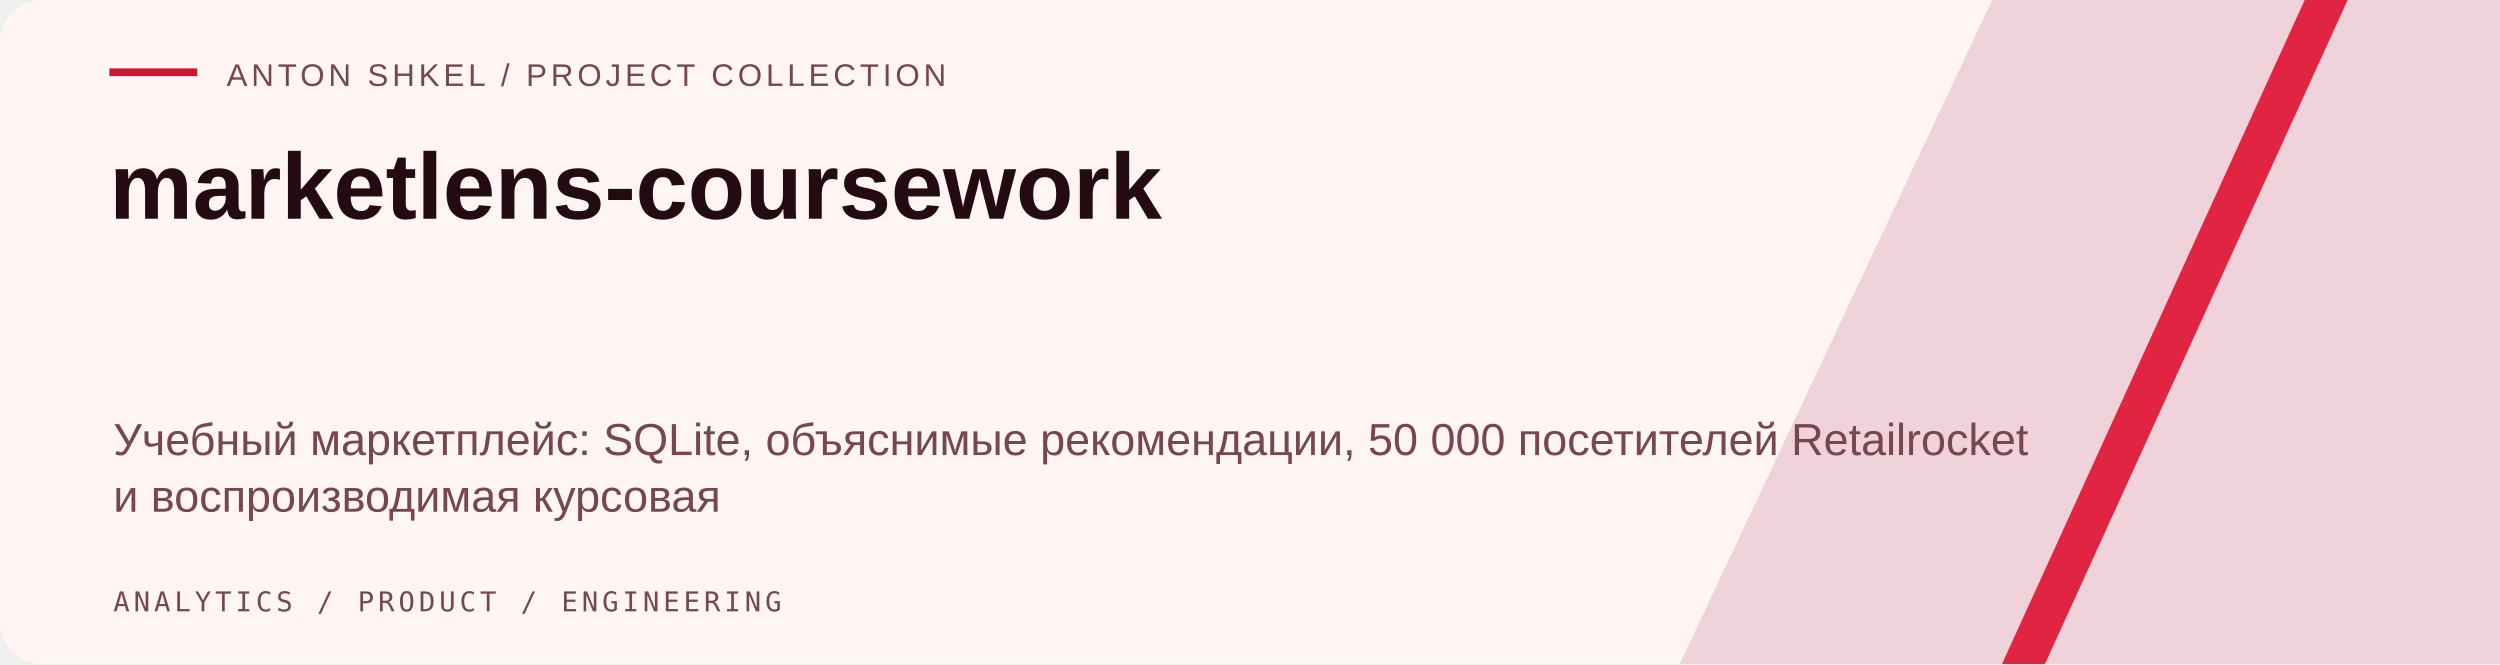
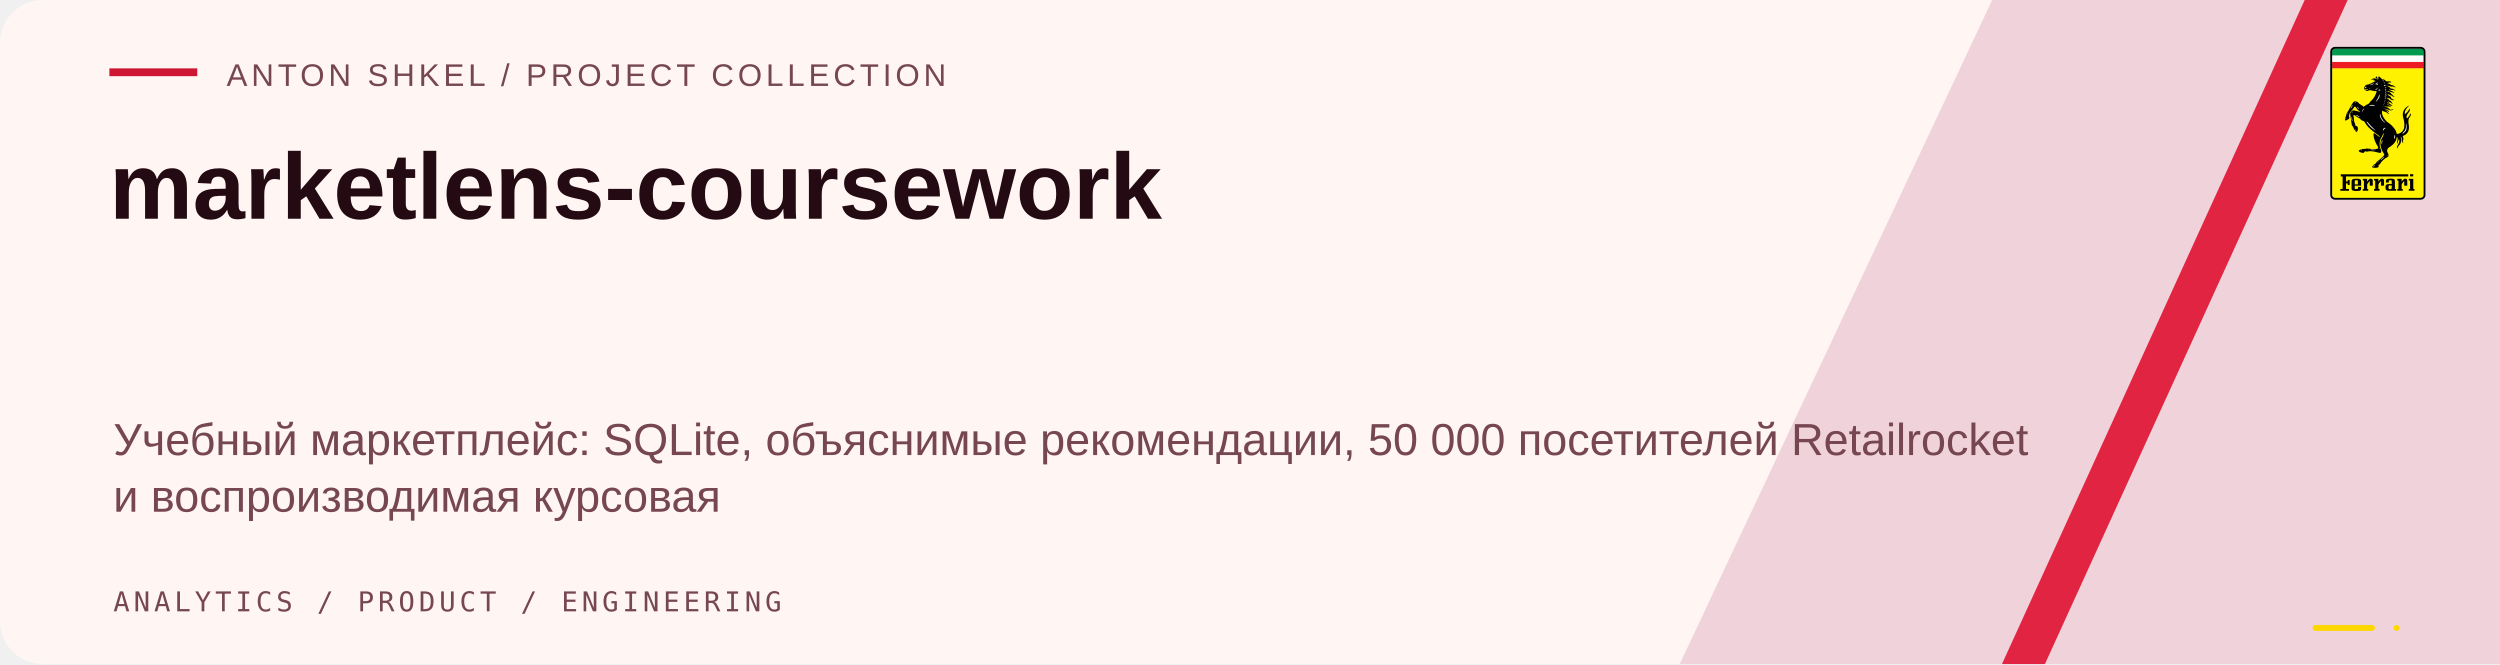
<svg xmlns="http://www.w3.org/2000/svg" width="1280" height="340" viewBox="0 0 1280 340" role="img" aria-label="marketlens-coursework">
  <rect width="1280" height="340" rx="22" fill="#fff6f4" />
  <path d="M1020 0h260v340H860z" fill="#f0d3da" />
  <path d="M1180 0h22l-155 340h-22z" fill="#e22443" />
  <rect x="56" y="35" width="45" height="4" fill="#ce1733" />
  <text x="116" y="44" fill="#764651" font-family="Segoe UI,Arial,sans-serif" font-size="16" letter-spacing="2">ANTON SHKEL / PROJECT COLLECTION</text>
  <g font-family="Segoe UI,Arial,sans-serif">
    <text x="56" y="112" font-size="48" font-weight="700" fill="#240a12">marketlens-coursework</text>
    <text x="58" y="233" font-size="23" fill="#764651">Учебный маркетплейс: SQLite, объяснимые рекомендации, 50 000 посетителей Retailrocket</text>
    <text x="58" y="262" font-size="23" fill="#764651">и воспроизводимая курсовая</text>
  </g>
  <text x="58" y="313" font-family="Consolas,monospace" fill="#764651" font-size="14" letter-spacing="2">ANALYTICS / PRODUCT / ENGINEERING</text>
+   <g id="tifoso-badge">
+     <g transform="translate(1193 24) scale(0.1424419)">
+       <path fill="none" clip-rule="evenodd" d="M0 574.034V0l349.46.369v573.665" />
+       <path d="M325.738 0c9.509 0 17.198 7.607 17.198 17.015V532.42c0 9.4-7.689 17.015-17.198 17.015H17.753c-9.5 0-17.191-7.614-17.191-17.015V17.015C.562 7.607 8.253 0 17.753 0h307.985" fill="#FFF" />
+       <path d="M7.246 76.404h329.229V531.39c0 3.784-.646 6.123-3.198 8.661-2.77 2.753-5.2 3-9.586 3l-306.615.03c-2.416 0-4.269-.77-6.269-2.461-2.477-2.123-3.561-4.769-3.561-7.569V76.404" fill="#FFF200" />
+       <path fill="#ED1C24" d="M7.246 53.513h329.229v23.375H7.246z" />
+       <path fill="#FFF" d="M7.246 30.091h329.229v23.376H7.246z" />
+       <path d="M16.553 6.315h310.4c4.971 0 9.555 4.792 9.555 9.469v14.922H7.246l.03-13.123v-1.092c0-5.291 4.077-9.653 9.277-10.176" fill="#009A4E" />
+       <path d="M325.738 0c9.509 0 17.198 7.607 17.198 17.015V532.42c0 9.4-7.689 17.015-17.198 17.015H17.753c-9.5 0-17.191-7.614-17.191-17.015V17.015C.562 7.607 8.253 0 17.753 0h307.985m0 6.792H17.753c-5.708 0-10.322 4.584-10.322 10.223V532.42c0 5.646 4.615 10.199 10.322 10.199h307.985c5.709 0 10.323-4.553 10.323-10.199V17.015c0-5.638-4.614-10.223-10.323-10.223z" />
+       <path d="M165.692 105.28s-.208 1.984-.661 3.146c-.446 1.076-1.608 1.8-1.531 2.522.077.708.831 1.562 2 2.153 1.146.6 1.607 1.062 2.784 1.362 1.092.27 2.477 1.069 2.869.154.393-.931-.199-2.062-.861-3.146-1.154-1.892-1.738-2.354-3.438-4.954-.362-.56-.646-1.161-1.162-1.237" />
+       <path d="M157.069 309.693c.115-.339 2.838 1.385 4.253 2.216 2.977 1.784 4.315 2.845 6.946 4.814 2.085 1.585 3.092 2.4 5.185 4.2 2.568 2.215 3.953 4.107 4.646 3.677 1-1.2-1.638-4.708-3.97-6.614-2.268-1.878-4.614-3.4-6.422-4.585-2.331-1.555-2.539-1.908-6.023-4.247-3.746-2.507-6.976-5.66-6.976-5.66l-3.639-2.861-5.699-4.808-6.338-5.838-4.784-5.331s-3.723-4.553-4.315-5.431c-.6-.869-2.354-3.685-3.799-6.068-1.293-2.139-3.8-5.461-4.031-5.746-1.354-1.639-4.446-.977-8.039-3.092-4.361-2.577-5.415-4.931-5.415-4.931s-.162-.345-.331-.53c-.162-.193-.492-.431-.492-.431l-2.285-1.592-1.308-.862s-.992-.823-2.238-1.354c-1.254-.554-4.046-2.177-4.046-2.177l-4.992-3.184s-1.954-1.569-2.6-2.092c-.661-.5-1.892-1.215-1.892-1.215s-.785-.393-1.023-.408c-.238-.016-1.276-.108-1.276-.108s-.962-.254-1.939.893c-.977 1.154-.738.538.854 7.03.63 2.553.569 11.561 1.246 14.306.861 3.523 3.338 8.077 3.592 8.615.247.531.423 2.5.423 2.5s-.107 1.593.062 2.601c.754 4.653 7.561 1.591 9.062 7.976 1.477 6.3-.885 12.584-.885 12.584s-1.462 3.124-3.531 3.615c-2.061.478-5.261-4.091-7.576-7.791-2.284-3.639-4.153-8.408-4.753-9.923-.6-1.516-.916-1.847-1.608-2.946-1.023-1.639-1.846-1.338-2.992-3.923-1.154-2.584-.131-3.623-.646-5.876-.3-1.246-.569-1.385-.961-3.17-.377-1.776-.885-7.43-.885-7.43l-.723-5.261s-.254-2.4-.584-3.908c-1.146-5.261-1.546-10.353-1.546-10.353l-.215-2.092-.077-2.161s-.069-1.039.185-2.108c.254-1.068.77-1.953.77-1.953s1.062-1.777 1.246-2.223c.177-.423 2.346-2.946 2.346-2.946s1.138-.946 2.992-2.077c1.862-1.131 3.531-1.054 3.531-1.054s.492-.046 3.785.362c3.292.407 10.061 2.207 11.769 2.646 1.684.455 3.7 1.162 5.007 1.892 3.761 2.046 4.9 1.178 1.908-1.168-2.016-1.577-2.584-2.285-4.208-3.761-1.37-1.262-2.446-2.101-3.469-3.262-1.023-1.185-3.938-5.484-3.938-5.484l-1.823-2.692s-.977-1.107-1.139-1.185a13.378 13.378 0 01-.646-.469s-1.207.061-2.454-.177c-1.261-.254-1.846 1.516-1.846 1.516s-2.708 5.053-5.461 8.146c-4.461 5.022-7.661 8.438-9.299 11.114-2.3 3.708-1.792 7.77-2.977 9.646-.692 1.1-1.069 1.262-1.446 2.223-1.154 2.916 3.038 4.515 2.077 7.745-1.531 5.124-13.53 10.192-15.123 9.346-1.654-.869-.3-7.799.254-10.038.569-2.253 2.253-5.576 2.408-5.745.146-.162.554-.947.676-1.608.131-.661.177-2.161.254-2.992.077-.839.423-2.161.423-2.161s.046-.285 1.107-2.584c1.069-2.315 4.977-7.7 7.777-12.838 1.846-3.354 2.615-5.384 4.461-8.746 1.7-3.084 4.615-7.792 4.615-7.792s1.23-2.4 1.807-3.292c.585-.916 1.815-2.646 2.969-4.354 1.162-1.7 1.446-2.977 2.961-4.377 1.254-1.169 2.108-1.792 3.746-2.315 2.438-.808 4.108-.376 6.6.316 2.584.707 4.361 1.892 6.054 3.292a24.232 24.232 0 012.938 2.977l.823 1.215.507.3 1.57 1.008 3.592 2.376s8.523 5.8 9 6.115c.454.3 1.984 1.554 2.284 1.654.316.092 2.585-2.37 7.039-5.438 5.153-3.577 6.976-3.308 8.685-4.238 1.684-.931 2.376-1.7 3.7-3.023 2-2 2.015-3.069 4.284-5.861 2.285-2.784 4.423-4.346 4.423-4.346s.315-.315 4.385-4.915c4.061-4.584 5.861-8.054 5.861-8.054l2.231-4.469s3.23-6.945 4.269-9.692c1.046-2.753 1.046-3.669 1.046-3.669s.153-.723-.631-2.123c-.808-1.393-1.639-.762-3.185-.446-2.961.631-4.761-.139-7.753-.661-2.738-.455-4.169-1.277-6.915-1.731-2.784-.469-4.407-.93-7.2-.661-.423.046-1.276.223-1.685.361-1.577.523-2.015.646-3.184 1.323-1.354.631-2.246.831-3.746.869-1.039.031-1.669.062-2.63-.315-.662-.254-1.039-.446-1.562-.915a3.658 3.658 0 01-.723-.839c-.03-.292-.123-.277.162-.753.277-.485.623-.57.623-.57l1.277-.315s1.8-.469 1.969-.516c.162-.046 1.877-.6 2.63-.838.762-.238 1.593-.677 1.593-.677s.461-.738.284-1.161c-.223-.478-1.246-.523-1.246-.523s-1.431.523-1.592.569c-.154.031-2.439.753-2.439.753s-1.792.393-3.184.723c-1.4.315-3.4.477-3.4.477l-.6-.162s-.677-.454-.784-.93c-.1-.423-.162-.739-.239-1.223-.3-1.77-.661-2.839-.238-4.584.162-.731.331-1.139.646-1.815.269-.562.446-.885.792-1.416l1.101-1.8 2.077-3.069c.715-.723 1.185-1.084 2.084-1.592 1.323-.738 2.092-.946 3.746-1.131 1.623-.177 1.846-.161 4.146-.677 2.315-.523 3.954-1.438 3.954-1.438s5.531-2.031 8.899-3.685c3.53-1.73 5.069-3.577 8.723-5.007 1.546-.6 2.446-.885 4.038-1.292.2-.131.3-.254.362-.493.154-.577-.738-.846-1.354-.785-.554.046-1.815.631-2.1 0-.216-.484 1.153-.769 1.153-.769s.646-.3.662-.661c.016-.554-.93-.193-1.354-.239-2.146-.239-2.315-.631-3.8-.992-1.746-.438-2.691-.977-4.507-1.054-1.6-.062-3.1.277-4.107.515-.992.254-1.023-.723-.631-.915 2.808-1.308 2.869-1.416 4.854-1.508 1.084-.046 2.6.185 2.769.269.162.092 2.331-.015 2.885-.584.569-.554-1.777-.523-2.885-.962-1.022-.407-2.584-.522-2.553-1.2.054-.677.808-.3 1.346-.438.676-.162 1.069-.146 1.761-.238 1.247-.169 1.354-.285 3.2-.438 1.823-.177 4.454.6 4.454.6s2.761 1.224 4.115 1.87c1.354.63 2.992.961 2.992.961s1.922.269 3.385-.646c1.484-.908.646-1.508.13-2.346-.508-.785-1.153-1.923-.208-4.077.839-1.877 1.277-4.069 1.516-4.269.301-.238 1.462 1.446 2.215 2.139 2.7 2.523 6.27 3.769 9.639 9.045.262.423 1.508-.254 5.415.346s7.323 4.784 8.185 5.785c.893 1.007 2.046.953 2.046.953l1.877.254 6.814.115s3.093-.554 4.877.124c1.246.469 5.4 3.246 3.508 4.299-1.323.739-2.569-.884-3.769-.961-1.416-.092-2.031.177-3.293.492-2.646.662-8.322 2.377-6.261 3.069.153.061.446.107.446.107l1.015.177s2.493.569 4 1.161c2.276.9 3.354 1.893 5.446 3.123 1.199.692 1.723 1.385 3.03 1.777 1.2.347 1.969 0 3.2.208 1.615.285 2.522.616 4 1.323 2.199 1.054 2.999 2.331 4.969 3.746.984.715 1.814.823 2.553 1.785.17.215.309.331.386.584.262.877-1.447.361-2.354.216-1-.169-1.415-.662-2.338-1.085-1.369-.646-2.016-1.354-3.508-1.623-1.077-.208-1.723-.046-2.83.015-1.077.046-1.646.208-2.724.223-1.83.031-2.861-.13-4.661-.508-2.016-.422-3.016-1.207-5.015-1.623-2.262-.469-6.261-2.407-5.877-.469.2.931 2.323 1.715 2.323 1.715s1.461.785 2.846 1.4c1.385.6 2.153 1.516 2.153 1.516l.954.708s.984 1.354 2.277 2.884c1.261 1.508 3.507 1.461 3.507 1.461s1.354 0 4.276.6c2.908.6 5.908 2.399 5.908 2.399s2.261 1.554 3.584 3.116c1.308 1.562.554 2.346.385 2.507-.153.169-.093.092-.277.169-.153.077-1.784-1.969-1.784-1.969l-1.169-.992s-1.139-.8-2.615-1.277c-1.477-.469-1.97-.154-1.97-.154s-3.138.877-5.876.8c-2.708-.077-4.123-1.162-4.123-1.162l-1.723-1.154s-2.585-2.423-2.678-1.276c-.062.777 1.139 1.638 1.139 1.638s.831.838 1.385 1.37c1.046 1.03 1.478 1.546 2.677 2.614 1.2 1.078 1.938 1.078 1.938 1.078s.646.153.892.2c.247.046.678.162.678.162s.4.154 2.276.916c1.861.753 3.877 2.392 3.877 2.392s.185.154.462.208c.276.031.83.308.984.354.169.038.646.038 1.723.192 1.093.162.677.854.677.854l-.185.261-.893.6s-1.153.331-1.938.369c-.8.046-1.938-.399-1.938-.399l-2.416-.908s-2.445-.646-2.969-.731c-.523-.077-2.707-.515-3.076-.592-.354-.084-1.446-.477-1.738-.646-.293-.161-.831-.269-2.154-.915-1.308-.646-1.831-1.392-3.461-1.908-1.646-.523-2.646-.63-3.877.224-2.123 1.461 3.199 1.7 5.846 3.022 3.908 1.923 6.107 3.338 7.03 5.416.938 2.084 1.877 2.838 1.877 2.838s2.754 1.385 3.984 2.838c.677.784.77 1.431 1.446 2.215 1.507 1.769 4.431 1.669 5.016 3.169.554 1.399-2.37.769-3.893.63-2.738-.269-3.4-2.777-5.954-3.784-1.445-.577-2.368-.577-3.846-1.084-2.692-.885-3.953-2.046-6.646-2.884-1.631-.5-4.585-2.646-4.215-.993.061.4.307.708.414.947.139.238.816 1.115.816 1.115s.907 1.2 1.322 1.516c.385.331 2.123 1.638 4.615 2.992 2.462 1.354 4.615 3.954 4.615 3.954s.739 1.062 1.093 1.801c.369.831.107 1.084.692 2.238.538 1.146.8 1.369 1.538 2.077 1.815 1.746 3.723 1.399 6.03 2.346.631.269.677.361 1.354 1.084.677.715-.124 1.022-.124 1.022s-2.568.662-4.23.523c-2.153-.169-3.123-.831-5.215-1.877-2.123-1.038-3.23-2.907-3.445-3.022-.185-.124-.708-.677-1.108-.962-.399-.284-1.431-.5-2.354-.754-.938-.253-1.462-.3-2.399-.554-1.277-.362-2.601-.923-3.201-1.115-.6-.208-1.969-.454-2.969.138-2 1.185 3.107 1.984 4.692 3.685.815.854 1.153 1.454 1.923 2.354.585.692.831 1.177 1.555 1.715.491.361 1.399.753 1.399.753s1.23.57 3.03 1.562c1.8.992 3.907 3.799 3.907 3.799l1.277 1.954.754 1.115.2.516.276.63s.924 1.2 1.6 1.592c.678.408.554.762.554.762s-.076.247-.554.516c-.461.285-.723.046-1.399-.154-.677-.192-1.123-.838-1.707-1.308-.616-.492-1.262-1.684-2.354-2.361-.969-.584-2.23-.792-2.723-.946-.477-.176-1.677-.93-2.154-1.138-.461-.185-1.707-.754-1.707-.754s-2.399-1.338-3.724-1.699c-1.322-.37-.477.438-.477.438s1.186 1.846 2.323 2.584c1.478.977 3.554 1.839 2.877 2.63-.462.516-1.077.331-1.754.254-1.107-.13-2.446-1.454-2.446-1.454s-.553-.361-3.03-1.146c-2.462-.808-1.554.546-.985 1.277a4.735 4.735 0 001.309 1.115l1.677.754.769.238s.678.123 2.908.646c2.23.508 3.462 1.593 3.462 1.593s1.199 1.115 2.86 2.346c1.692 1.246 3.354 1.562 4.277 1.685.923.115.892.761.892.761s.123.593.063.785a.453.453 0 01-.432.362c-.185 0-.276.077-.522.208-.246.123-1.2.277-1.2.277s-2.492-.077-4.461-.562c-1.938-.477-3.662-1.831-3.847-1.907-.153-.077-1.969-1.084-3.23-1.484-1.215-.408-3.169-.231-3.385-.154-.199.077-.877.185-2.03.523-1.169.308.292.753.292.753l.831.077 1.984.154s2.062.238 3.8.884c1.738.631 2.877 1.908 4.031 3.077a13.966 13.966 0 002.431 1.9l.923.6.477.361.123.315s-.046.162-.123.361c-.077.208-.369.361-.369.361s-.431-.077-.615-.077c-.216 0-1.523-.692-2.492-1.115-1-.438-1.508-.854-2.585-1.116-.923-.223-2.153-.323-2.431-.238-.276.077-2.308.362-3.877.469-1.568.123-2.923.146-4.769-.077-2.63-.315-6.122-2.393-6.569-1.815-.907 1.215 1.862 1.561 3.216 2.338 1.846 1.069 5.046 2.031 5.046 2.031s2.338.515 3.707 1.161c3 1.393 3.908 3.454 6.323 5.623 1.323 1.215 2.4 1.738 4.184 2 1.539.224 1.508.039 3.938-.438 2.446-.484 3.924-2.8 4.631-1.953.139.162.077.315.046.554-.046.238-.245.677-.245.677s-.277.392-.708.838c-.446.438-2.123 1.354-3 1.715-.877.362-3.03.962-5.738.877-2.708-.077-6.522-2.154-6.522-2.154l-2.738-1.154s-1.262-.592-2.123-.915c-2.277-.862-3.723-.785-6.062-1.4-1.446-.392-2.399-.8-3.707-1.069-1.323-.284-.569.239-.446.423.615.838 1.445 1.107 2.492 1.592 1.385.677 2.354.539 3.769 1.139 1.585.639 2.97 1.539 3.847 2.108.861.554 1.508 1.185 2.354 2.062l2.907 2.492s.677.554.754.785c.076.239.399.838.246 1.8-.17.962-.954.285-.954.285l-.769-.492-.77-.708-1.216-1.007s-1.045-.947-2.846-1.862c-1.784-.931-3.938-1.162-3.938-1.162s-1.908-.284-1.846.316c.092.592.521.646 2.029 1.038 1.523.393 2.523 1.162 2.523 1.162s1.555 1.154 2.677 2.43c1.107 1.278 1.431 2.516 1.431 2.516s.569 1.046 2 2.43c1.431 1.4 2.185.915 2.107 1.593-.077.677-.708.8-.708.8s-.369-.032-.522-.032c-.154 0-.523-.207-.923-.361s-1.908-1.2-1.908-1.2-2.368-1.922-2.63-2.107a408.68 408.68 0 01-2.523-1.877s-1.323-.846-2.262-1.323a28.107 28.107 0 00-2.969-1.2c-.707-.231-2.031-.308-2.031-.308s-1.584-.238-2.553-.6c-1.523-.585-3.293-2.208-3.492-2.285-.216-.084-1.631-.569-1.908-.523-.276.031-.923 2.708-1.076 4.254-.646 6.477 1.076 10.776 3.753 16.715 3.861 8.63 14.614 19.36 14.614 19.36s2.708 1.531 3.847 2.446c3.215 2.516 8.538 6.077 13.261 10.784 4.03 4.038 9.385 11.199 9.385 11.199s3.106 4.323 4.553 7.384c1.754 3.754 3.17 9.478 3.17 9.478s.123.984.215 1.2c.123.199.399.461.585.461l1.876.062c.185 0 2.323-.153 3.739-.508 1.4-.354 4.723-1.877 6.938-3.03 2.184-1.17 4.815-3.385 4.815-3.385s.507-.431 3.062-3.292c2.585-2.861 4.246-7.153 4.876-8.776.616-1.607 1.124-4.707 1.493-10 .399-5.314-.323-10.915-.323-10.915s-.969-7.815-1.555-10.477c-.584-2.645-1.999-6.984-1.999-6.984s-.984-3.86-1.292-6.298c-.324-2.439-.369-6.408-.369-6.408s0-2.43.783-6.922c.816-4.469 3.555-8.977 3.555-8.977s.769-1.516 3.724-5.054c3.03-3.623 3.998-4.192 6.983-6.354 2.37-1.7 5.43-4.438 6.432-3.792 1.107.692-1.079 2.077-1.817 2.8-1.861 1.846-5.337 5.107-8.153 10.022-2.461 4.254-3.384 7.069-3.998 9.846-.617 2.77-.354 5.815-.277 6.854.093 1.039.661.662.661.662s5.984-4.808 9.23-8.446c3.523-3.938 6.661-10.946 7.891-11.007.831-.054 1.216 1.823 1.016 2.692-.768 3.638-1.029 4.092-2.216 6.507-1.353 2.769-2.613 4-4.491 6.554-1.97 2.677-2.938 3.7-4.522 7.245-2.291 5.1-.954 9.039-.954 9.039s.277 2.392 1.353 2.361c1.802-.062 5.754-5.054 8.339-9.139 1.909-2.992 2.6-6.453 3.847-8.269 1.138-1.607 2.139 2.616 1.646 5.108-.57 2.961-2.031 5.623-5.246 9.815-3.138 4.091-3.046 7.984-3.046 7.984s-.323 1.777-.585 5.654c-.245 3.86.862 9.723.862 9.723s.983 4.899 1.185 8.614c.185 3.738.061 12.223-3.432 18.83-1.384 2.646-4.354 6.308-4.354 6.308s-2.292 2.354-4.169 3.722c-1.878 1.37-6.385 3.509-6.385 3.509s-3.122 1.076-3.553 1.169c-.462.123-.738.507-.738.507s.276.601.399.847c.107.247.984 2.399.984 2.399s.938 3.046 1.292 5.462c.354 2.415-.062 2.969-.399 4.815-.339 1.77-1.107.953-1.308 4.43-.169 3.078 1.216 4.615.969 8.062-.106 1.508-1.815-1.907-2.646-3.353-1.754-3.14-1.339-7.97-1.369-9.169-.047-1.2-.14-2.524-.585-4.031-.538-1.97-1.354-3.492-2.261-4.692-.924-1.185-1.893-1.861-2.216-1.738-.323.108-.354.738-.354 1.046-.016.339.63 1.477.769 1.724.169.23 1.323 2.338 1.323 2.338s.507 1.631.707 4.801c.201 3.138-.769 7.045-.769 7.045s-1.262 4.385-2.584 6.97c-1.479 2.845-4.754 6.722-4.754 6.722s-2.354 2.154-4.124 5.692c-1.737 3.538-.245 5.077-.892 5.538-.677.446-2.062-2.046-2.431-3.723-.354-1.569-.185-2.308.462-4.062.6-1.692 2.016-4.139 2.016-4.139l2.107-3.584s2.554-4.861 3.354-8.4c.8-3.507-.123-7.414-.123-7.414s-.107-1.292-.984-1.231c-.893.046-1.507.816-1.877 1.754-.724 1.938.308 1.585-.801 4.815-.86 2.538-1.107 2.2-1.569 3.707-.554 1.8-.846 3.646-.814 4.77.046 1.107-.569.646-.569.646s-1.077-2.001-1.077-4.492c0-1.354.062-2.123.216-3.478.246-2.169 1.138-5.491 1.138-5.491s.954-3.277.754-6.262c-.229-3.015-1.276-3.568-1.276-3.568s-.276-.4-1.446-.339c-1.153.093-1.092 2.169-1.092 2.169s-.354 2.97-.815 4.815c-1.277 5.092-2.984 7.769-6 12.061-2.738 3.877-6.445 7.293-8.308 8.893-1.846 1.631-7.538 5.769-7.538 5.769l-6.676 4.445s-2.646 2.585-3.847 5.662c-1.23 3.062-1.169 5.461-.462 8.276.709 2.831 1.724 4.123 2.262 4.922.523.771 1.555 2.154 1.893 3.786.215.999.062 1.599.123 2.614.063.893.185 1.385.154 2.293-.031 1.415.23 2.414-.585 3.568-.585.877-2.185 1.646-2.185 1.646s-1.814.799-2.893 1.461c-11.354 6.846-15.383 11.292-21.783 18.922-2.031 2.446-.538 2.293-2.707 5.185-1.316 1.724-4.354 1.724-5.454 3.784-1.53 2.815 3.446 5.585-2.3 8.062-7.407 3.2-20.153.907-20.407-.092-.692-2.739 2.492-5.907 3.623-7.169 5.184-5.662 9.815-5.801 11.515-10.492.369-1 .223-1.861 4.353-4.923 2.9-2.139 14.484-10.861 19.546-16.676 1.738-2 3.23-3.322 3.984-5.477.77-2.186-.754-3.554-.754-3.554l-2.077-3.385-3.984-7.123s-1.676-3.784-2.584-5.969c-.938-2.185-2.677-8.062-2.677-8.062s-1.276-5.291-1.493-8.738c-.384-6.184.462-9.783 2.094-15.783 2.107-7.784 6.891-11.046 8.799-18.769.555-2.245.677-6.092-.462-5.907-1.077.2-1.169 3.23-1.999 5.262-3.077 7.661-7.139 11.015-9.369 18.952-1.492 5.369-2.107 8.555-2.093 14.123.017 3.184-.107 2.6.708 8.123.323 2.03.815 3.122 1.416 5.106.43 1.416 1.584 4.062 1.584 4.062s1.585 3.492 2.139 5.938c.168.847.385 1.322.322 2.169-.107 1.461.154 1.77-.553 3.092-.877 1.647-.34 2.616-3.139 3.23-2.492.523-7.584-1.138-7.584-1.138s-20.93-6.338-34.291-4.508c-2.646.354-4.069 1.323-6.73 1.277-2.423-.031-3.654-1.924-6.077-1.2-.492.139-.646.492-1.092.785-3.538 2.461-.831 6.553-10.153 4.43-5.723-1.308-12.653-4.814-11.454-7.015 1.607-2.923 3.761-3.4 8.285-5.262 4.838-1.969 12.099-1.415 13.53-1.507 1.746-.139 4.254-1.354 7.376-1.431 5.4-.093 6.361.554 6.361.554l9.168.814 17.546.217s3.138-.231 4.384-.478c1.262-.247 2.254-2.723 2.945-3.908.678-1.168-.03-2.892-.03-2.892l-.522-.815-1.67-2.692-3.084-5.2-3.423-6.83s-2.238-4.753-3.43-7.876c-1.185-3.108-1.877-4.862-2.662-8.076-.823-3.309-1.331-5.985-1.438-8.646-.13-3.82-.384-6.789.685-9.912" />
+       <path d="M270.971 303.355c3.691-4.738 4.047-9.139 4.261-15.338.169-4.507-1.537-11.453-1.537-11.453l-.232-.508s-.646-.839-1.044.269c.061.978.185 1.762.185 1.762l.214 8.946s-.277 4.507-1.814 9.153c-2.585 7.846-9.446 11.338-10.445 14.169-1.711 4.691 5.997-1.293 10.412-7m-38.705 14.477s-1.508.431-1.539 1.922c-.03 1.493.369 2.785.323 4.585-.03 2.293-2.138 4.938-.784 5.8 2.323 1.477 4.322-8.923 3.615-10.461-.708-1.54-1.4-1.863-1.615-1.846m-26.06 72.103s-.432-.23-1.277.093c-.83.322-.77 1.185-.77 1.185s-.169.923.508 1.016c.678.123 1.785-1.539 1.785-1.724 0-.185-.246-.57-.246-.57m-24.522 17.43s-.247.247-.031.415c.23.201.554-.046.554-.046s4.23-3.307 6.738-5.63c2.646-2.492 6.462-6.784 6.462-6.784s.261-.323-.031-.6c-.309-.277-1.031.153-1.631.43-.523.277-.831.569-1.23.893-.369.339-1.631 1.631-1.631 1.631l-3.262 3.169-2.062 1.938-1.999 1.907-.831.955s-.216.369-.276.461c-.063.107-.277.384-.277.384s-.309.293-.309.385c0 .077-.092.154-.092.247a1.438 1.438 0 01-.092.245m-7.315 4.801s-.454-.369-1.169-.016c-.723.385-1.492 1.368-1.555 1.477-.068.139-.461.662-.191 1.123.269.462 1.184-.216 1.322-.246.131 0 1.324-.953 1.324-.953s.692-.432.269-1.385m-14.007 14.183s-.6-1.107-1.385-.646c-.785.462-1.215.616-1.938 1.615-.123.169-.9 1.17-1.039 1.431-.138.247-.915 1.724.662 1.831 2.708.153.93-1.584 1.861-2.262.754-.522 2.169-.384 2.185-.938.015-.553-.346-1.031-.346-1.031m-47.998-56.675s-1.623.401-1.746.955c-.131.584.946 1.138 1.115 1.168.192.031.554.462 1.638-.277 1.069-.722 1.023-1.338 1.023-1.338s.631-.738-2.03-.508m26.399-.861s-.016-.6-1.162-.522c-1.169.062-1.415.276-1.446.461-.038.169.062.462 1.1.554 1.054.062 1.477-.001 1.508-.493m24.96.723c-2.1-.016-1.438.047-2.73.108-2.346.123-3.623.03-5.938-.124-3.247-.215-8.269-1.015-8.269-1.015s-.631-.153-.885.262c-.231.384.615 1.276 1.369 1.508 4.115 1.277 4.338 1.062 7.138 1.107 1.562.016 2.431-.139 3.985-.231 1.969-.152 2.884.154 5.03-.415.561-.139 1.1-1.184.3-1.2m14.061-4.169s-.423-.491-1.293-.061c-.86.415-1.384 1.353-1.384 1.353s-.407.646.462.555c.846-.123 1.607-.492 1.807-.615.223-.125.854-.709.408-1.232m-12.238-168.769s5.938-5.561 10.191-12.914c2.522-4.385 3.622-14.592 1.454-12.054-.978 1.162-2.162 6.454-4.039 10.376-2.677 5.584-8.392 13.492-8.392 13.492s-1.229 2.631.786 1.1m-23.737 14.131s-.631.492-.346 1.277c.3.8 1.508.2 1.508.2s2.746-1.038 5.623-1.146c2.884-.123 6.884.738 6.884.738s1.907.523 2.223.646c.315.131 1.354.631 1.531.692.154.069 1.146.554 1.7.054.554-.508-3.469-4.161-7.576-4.715-6.839-.931-11.33 2.015-11.33 2.015l-.217.239m-28.168 24.083c.484.416 2.769-3.938 4.676-6.692 1.4-2.015 3.955-5.384 3.955-5.384s1.153-1.546-.8-.684c-.792.354-2.961 2.007-4.492 5.046-1.293 2.584-3.847 7.306-3.339 7.714m-15.799-18.915s-.493 1.685 1.477 3.792c1.984 2.116 2.492 3.861 3.754 2.6.346-.346-1.231-3.192-2.031-3.984-.823-.785-1.408-1.431-1.408-1.431l-.515-.423-.662-.369-.377-.153s-.1-.093-.238-.032m-6.401-16.153s-2.138.4-2.661 1.438c-.531 1.039 2.461.408 2.461.408s1.984.107 2.031-.646c.046-.769-.253-.846-1.831-1.2m-33.975 56.305c-1.092-.315-1.276 1.832-1.423 2.523-.123.692.493 2.077.746 2.077.246-.016 1.115-1.369 1.161-2.03.047-.677.478-2.269-.484-2.57m35.284 41.937s-1.954-1.547-2.254-.931c-.292.615 1.608 3.33 1.608 3.33s.584.893 1.484.492c.884-.43.569-1.415.569-1.415s-.6-1.261-1.407-1.476m-14.73-45.352s-.5-.13-.677.469c-.185.6-.169 1.577-.3 2.761-.107.924.239 3.385.239 3.385s.192 1.954.584 3.116c.423 1.276 1.546 3.092 1.546 3.092s.423.931.946.885c.515-.054.392-.662.392-.662s-1.638-6.491-1.684-7.153c-.193-2.161-.193-4.792-.193-4.792l-.015-.393s-.016-.693-.838-.708m2.553-19.806s-.9-.169-1.73 1.561c-.838 1.754-.661 2.462-.585 2.539.062.077.723.062 1.785-1.561 1.054-1.608.815-2.224.815-2.224s-.062-.315-.285-.315m24.753 17.945s1.084 1.622-.992 1.246c-2.084-.377-6.461-3.831-8.246-4.761-1.762-.931-4.662-1.224-3.446-2.315.223-.185.284-.363.63-.377.362-.016 1.562.453 1.638.507.062.03 3.146 1.307 3.261 1.338.108.046 1.839.785 3.069 1.507 1.231.73 3.23 2.13 3.23 2.13l.856.725m57.697 49.675c.569 1.784-6.569-3.77-10.392-6.716-10.13-7.8-22.53-23.791-20.984-25.206 1.277-1.162 6.361 6.161 13.815 14.229 7.969 8.6 17.23 16.631 17.561 17.693m29.798-7.647c-2.215 2.361-2.999 5.385-1.723 7.646 1.246 2.199 1.631-3.216 3.016-4.808 1.2-1.393 1.938-1.169 3.907-2.569 3.354-2.361-2.399-3.276-5.2-.269m-12.676-50.474c-1.523-.246-1.477 2.069-1.262 3.708 1.016 7.337 4.309 12.991 8.707 18.314 2.678 3.246 10.016 9.03 10.861 8.1.309-.331-6.984-5.969-11.63-13.214-3.292-5.138-5.046-9.484-5.461-13.723-.045-.539.077-2.977-1.215-3.185M151.731 133.57c-3.308 1.792-9.046 3.37-9.046 3.37s-.262.569.477.508c4.916-.393 6.792-1.008 9.408-2.162 2.615-1.13 4.515-4.269 4.515-4.269s1.062-1.954-.907-.346c-.616.492-2.632 1.907-4.447 2.899m39.906-12.606s-1.123-.247-1.877.223c-.754.477-.539.854-.539.854s1.17.892 2 1.039c.831.123 2.615.9 2.555.3-.078-.615-1.077-1.715-1.432-2.015-.322-.317-.707-.401-.707-.401m-18.783 34.46c.191.392 3.545-.523 4.838-1.247 1.008-.569 1.407-2.477 1.407-2.477s.277-1.846-.153-1.131c-1.916 3.132-6.278 4.454-6.092 4.855m-.108-8.608c1.354-2.6-3.716 2.7-6.3 4.069-1.577.831-4.146 1.938-4.146 1.938s-.677.846.269.769c.946-.062 3.354.754 5.308-.754.462-.369 2.492-3.323 2.492-3.323s1.73-1.469 2.377-2.699m-.785 11.061c.107.423 5.791.284 7.215-.146 1.123-.308 1.738-2.292 1.738-2.292s.677-1.738.092-1.154c-2.576 2.631-9.144 3.169-9.045 3.592m-91.296 52.067s-.861-.315-1.93 1.292c-1.062 1.6-5.846 8.869-5 9.938 1.007 1.261 5.153-6.492 6.416-7.938 1.276-1.469.753-2.946.753-2.946s-.015-.331-.239-.346M184.883 341c-.523 2.415.092 7.354.924 8.322 2.03 2.446.784-3.83 1.076-6.031.246-2.045.492-2.753 1.508-4.938 1.815-3.938-2.445-2.492-3.508 2.647m-17.461-210.044s-1.576.046-2.807.723c-1.246.677-1.554 1.639-1.554 1.639s-.254.692-.084 1.069c.361.823 2.069-.423 3.261-.016.961.346 1.423.631 2.161 1.515.646.77 1.777 1.877 2.485 1.246.73-.615.462-2.192.462-2.192s-.839-2.569-1.938-3.292c-1.109-.738-1.986-.692-1.986-.692m-26.198 18.068s-.885.138-.677 1.215c.208 1.054.785.892.785.892s1.831-.785 1.723-1.884c-.131-1.108-1.831-.223-1.831-.223m-12.792-5.738s-.961.039-1.638 1.23a14.986 14.986 0 00-1.054 2.416s-.315 1.554.238 2.046c.562.484 1.177-1.007 1.984-1.592.484-.346.785-.5 1.285-.854.685-.47 1.8.13 1.723-1.254-.099-1.393-1.576-2.054-2.538-1.992m41.336-14.884s-2.176-.315-2.092.523c.077.784 1.178.315 1.885.631.692.315 1.154.438 1.707.946.408.361.361 1.069.862 1.084.692.016.554-.269.554-.269s-.631-1.877-1.453-2.407c-.816-.539-1.463-.508-1.463-.508m24.284 8.776c-.308 1.185-.493 1.592-.493 1.592s-.614 2.408 1.816 1.523c2.431-.893 1.169-.516 2.922-1.369 1.724-.846 1.693-.377 2.955-.315.43.015.707.03 1.354-.092.553-.124.322-.77-.908-1.101-1.322-.346-2.938-.269-4.814-.285-1.108-.014-2.509-1.137-2.832.047m1.077-8.899s-1.108-.254-1.877.223c-.754.469-.523.846-.523.846s1.154.916 2 1.039c.831.146 2.615.915 2.554.3-.093-.6-1.077-1.715-1.431-2.015-.353-.301-.723-.393-.723-.393m4.278 16.715s-1.186-.239-2.001.215c-.8.446-.585.808-.585.808s1.262.847 2.154.977c.893.123 2.8.846 2.723.269-.076-.569-1.154-1.623-1.508-1.907-.354-.286-.783-.362-.783-.362m.369 6.06s-1.263-.284-2.124.239c-.861.515-.601.931-.601.931s1.309.992 2.263 1.131c.938.146 2.969.977 2.876.315-.076-.661-1.215-1.861-1.615-2.184-.369-.34-.799-.432-.799-.432m.568 5.908s-1.369-.315-2.293.269c-.938.584-.646 1.054-.646 1.054s1.415 1.107 2.431 1.277c1.031.162 3.23 1.107 3.139.361-.093-.738-1.324-2.108-1.754-2.469-.4-.385-.877-.492-.877-.492m-.123 7.307s-1.369-.292-2.293.285c-.938.569-.676 1.038-.676 1.038s1.445 1.107 2.461 1.277c1.016.162 3.215 1.108 3.123.369-.107-.746-1.323-2.115-1.738-2.477-.431-.376-.877-.492-.877-.492m-1 14.246s-1.385-.3-2.308.285c-.923.577-.646 1.039-.646 1.039s1.415 1.115 2.431 1.277c1.031.154 3.231 1.115 3.139.361-.093-.738-1.322-2.1-1.754-2.477a2.2 2.2 0 00-.862-.485m.924-7.123s-1.57-.361-2.678.315c-1.062.661-.738 1.2-.738 1.2s1.646 1.292 2.83 1.477c1.17.192 3.724 1.277 3.631.431-.123-.869-1.539-2.446-2.03-2.869a2.635 2.635 0 00-1.015-.554m-1.601 13.569s-1.139-.27-1.907.215c-.77.477-.523.854-.523.854s1.169.931 2 1.054c.846.139 2.646.915 2.584.3-.092-.616-1.092-1.731-1.445-2.031-.339-.315-.709-.392-.709-.392m-1.077 6.168s-.923-.2-1.569.193c-.614.392-.431.707-.431.707s.969.754 1.662.869c.691.108 2.215.77 2.153.247-.062-.5-.923-1.431-1.2-1.685a1.616 1.616 0 00-.615-.331m-1.322 5.631s-.831-.192-1.416.169c-.554.346-.4.646-.4.646s.877.677 1.508.77c.631.115 1.984.692 1.924.238-.047-.454-.801-1.308-1.063-1.531-.262-.23-.553-.292-.553-.292m-1.324 4.615s-.861-.193-1.414.153c-.586.362-.416.646-.416.646s.877.692 1.508.785c.631.1 1.984.692 1.923.224-.046-.454-.8-1.292-1.077-1.516-.247-.23-.524-.292-.524-.292m-1.614 5.354s-.677-.162-1.154.123c-.462.3-.308.523-.308.523s.707.555 1.215.647c.508.076 1.615.554 1.555.168-.047-.361-.662-1.038-.862-1.23-.216-.185-.446-.231-.446-.231m-1.923 5.007s-.585-.139-.985.107c-.399.254-.276.461-.276.461s.615.469 1.046.531c.431.085 1.384.493 1.338.162-.03-.315-.569-.9-.738-1.054a1.13 1.13 0 00-.385-.207m-1.985 4.762s-.601-.131-1 .123c-.386.238-.247.438-.247.438s.585.477 1.031.554c.446.062 1.384.469 1.338.162-.03-.339-.569-.916-.738-1.077-.184-.155-.384-.2-.384-.2M60.52 240.72s-.992 1.922-.5 2.977c.485 1.062 1.823-1.685 1.823-1.685s1.384-2.739.823-3.238c-.569-.508-.899.907-2.146 1.946" fill="#FFF" />
+       <path d="M200.543 487.684v-3.737c0-8.493 4.293-10.154 16.831-10.215 11.538.061 15.614 1.507 15.614 8.83v28.26h4.261v6.369h-28.183c-5.938 0-9.814-4.077-9.814-9.092v-5.724c0-4.938 2.522-9.245 11.353-9.292h11.015v-8.6c0-4.492-.308-5.03-4.814-5.03h-.047c-5.399 0-5.753.708-5.753 5.03v3.2h-10.463m13.078 10.14c-2.215 0-3.523 1.784-3.523 3.999v5.461c0 2.201.939 3.954 3.523 3.985h3.969c2.185 0 3.97-.677 3.97-3.985l.03-9.46h-7.969zm-39.883-13.446V474.5h-15.722v5.877h4.192v30.429h-4.192v6.385h19.692v-6.385h-3.97V494.5c0-1.522 9.269-13.229 9.269-11.877v16.199H193.9v-18.229c0-4.169-2.724-6.86-7.693-6.86-5.908-.001-9.9 7.429-12.469 10.644m125.325 26.399V474.5h-16.046v5.877h4.493v30.399h-4.493v6.415h20.261v-6.415h-4.215m-165.777-26.399V474.5h-15.722v5.877h4.192v30.429h-4.192v6.385h19.676v-6.385h-3.954V494.5c0-1.522 9.261-13.229 9.261-11.877v16.199h10.884v-18.229c0-4.169-2.708-6.86-7.684-6.86-5.893-.001-9.892 7.429-12.461 10.644" />
+       <path d="M111.548 503.207h-11.03v3.2c0 4.339-.723 4.523-6.1 4.584h-.077c-6.162.031-5.815-.584-5.746-4.584v-7.585h22.952v-16.476c0-5.97-4.507-8.477-16.399-8.522h-1.707c-12.838.061-16.253 2.984-16.253 10.369v24.121c0 8.122 4.799 9.492 16.491 9.815h1.276c12.762-.293 16.592-1.17 16.592-8.754v-6.168m-22.828-20.246c0-2.245.677-3.354 3.246-3.385h4.838c2 0 3.115.893 3.115 2.492v12.354h-11.2v-11.461z" clip-rule="evenodd" fill-rule="evenodd" />
+       <path stroke-miterlimit="10" stroke-width=".74" stroke="#000" fill="none" d="M293.249 465.732v-7.723" />
+       <path d="M257.25 484.377V474.5h-15.738v5.877h4.185v30.429h-4.185v6.385h19.691v-6.385h-3.953V494.5c0-1.522 9.246-13.229 9.246-11.877v16.199h10.907v-18.229c0-4.169-2.74-6.86-7.725-6.86-5.875-.001-9.876 7.429-12.428 10.644" />
+       <path d="M63.435 496.438v-5.692h-6.13v20.076h10.622v6.369H36.783v-6.369h8.284v-45.09H38.56v-7.754h242.579v7.754H57.305v18.106h6.13v-5.353h7.054v17.953h-7.054" />
+       <path clip-rule="evenodd" fill-rule="evenodd" d="M287.339 457.701h11.568v7.631h-11.568z" />
+     </g>
+     <rect x="1184" y="320" width="32" height="3" rx="1.5" fill="#ffd700" />
+     <circle cx="1227" cy="321.5" r="1.5" fill="#ffd700" />
+   </g>
</svg>
